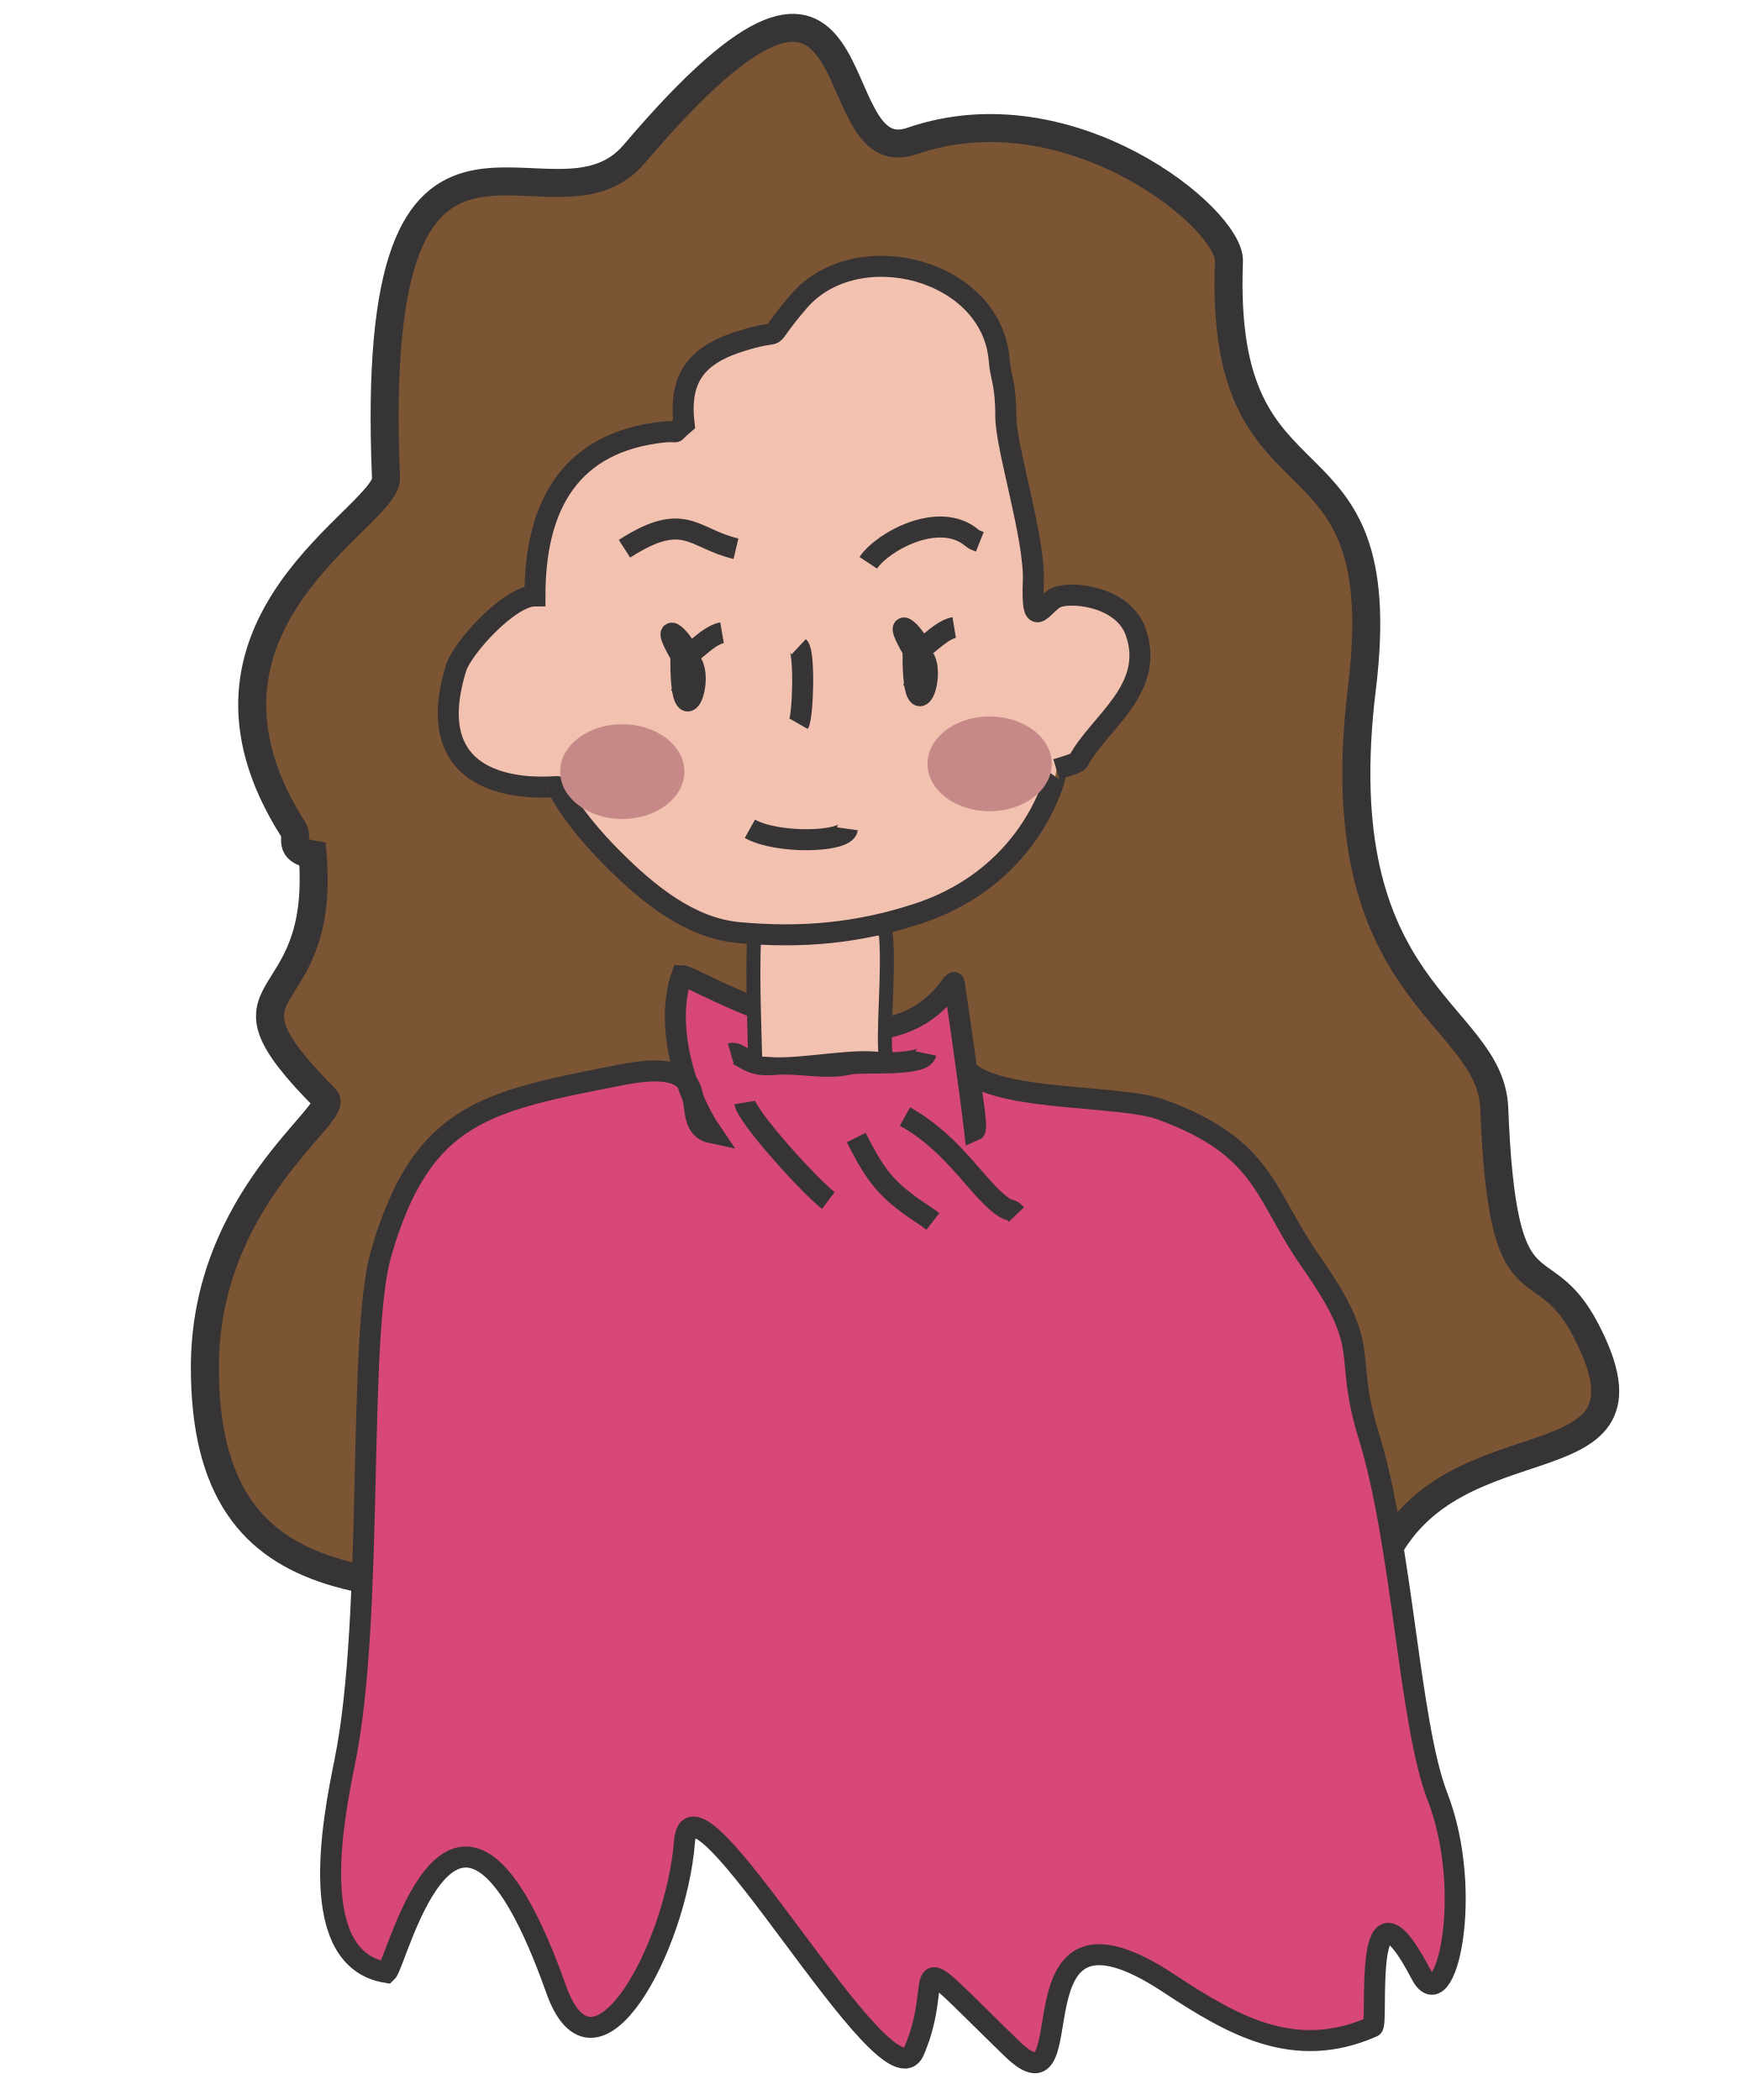
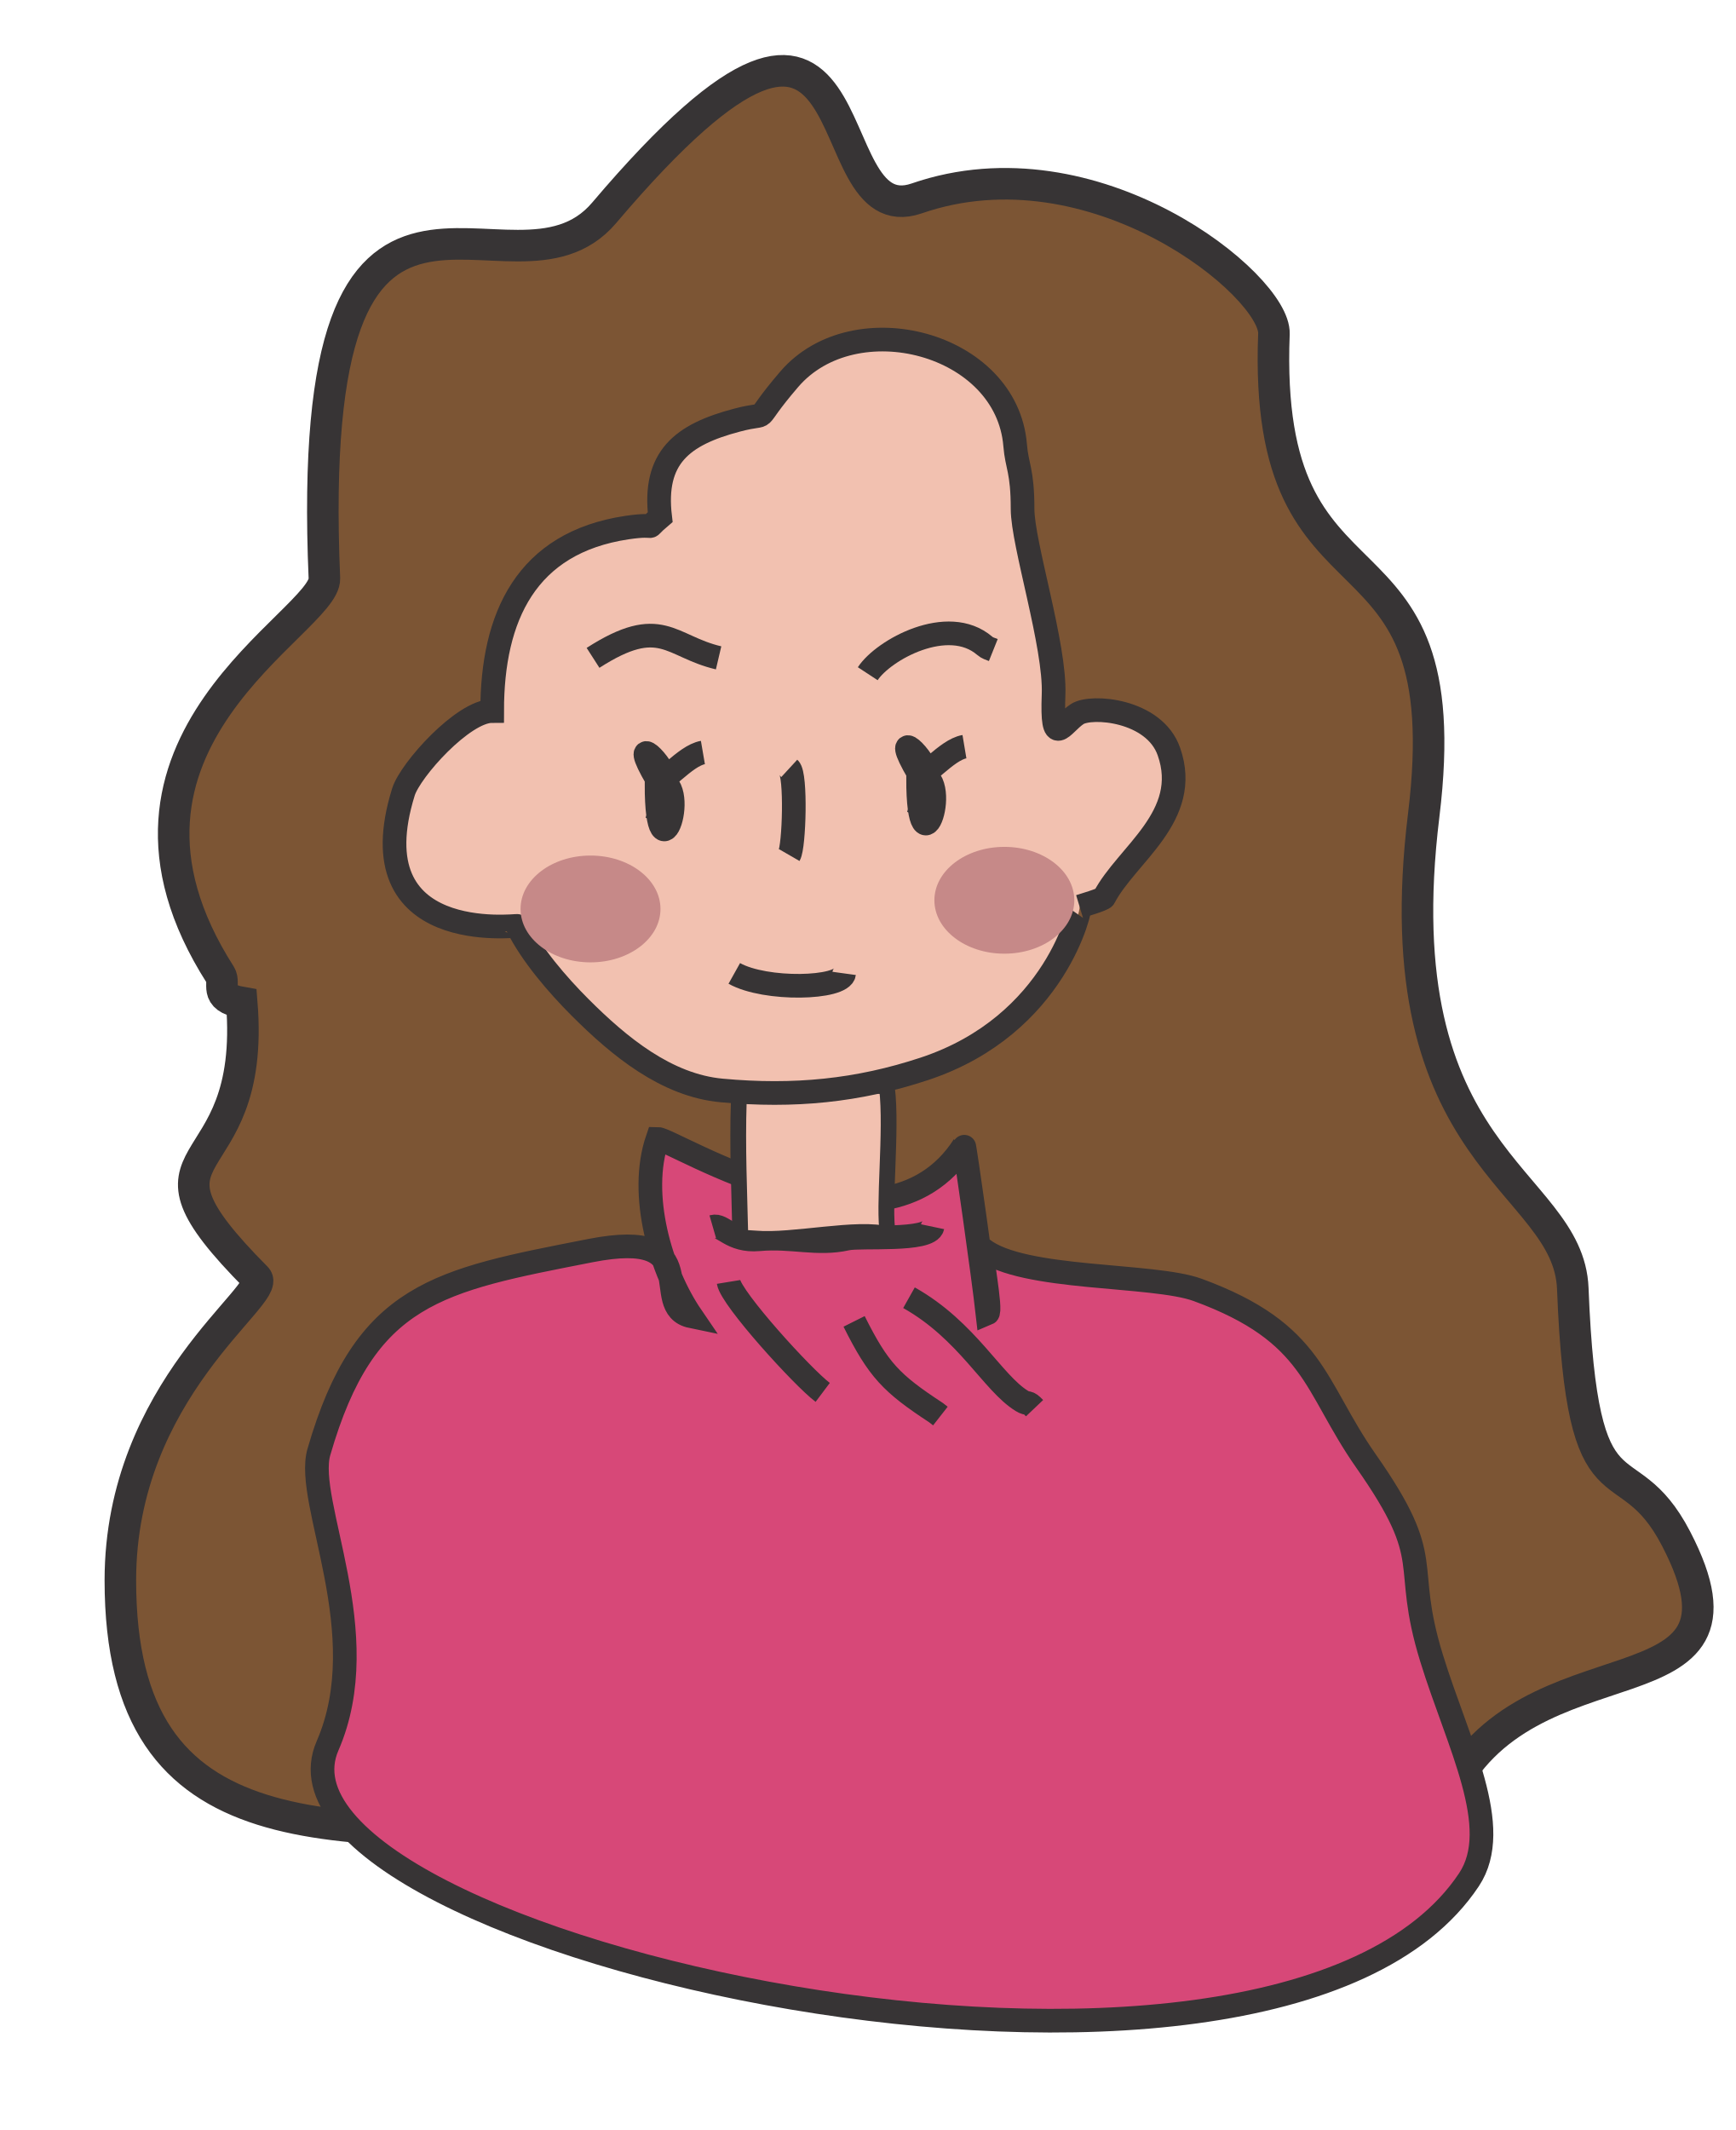
- <svg xmlns="http://www.w3.org/2000/svg" xml:space="preserve" width="250px" height="300px" version="1.1" style="shape-rendering:geometricPrecision; text-rendering:geometricPrecision; image-rendering:optimizeQuality; fill-rule:evenodd; clip-rule:evenodd" viewBox="0 0 250 300">
+ <svg xmlns="http://www.w3.org/2000/svg" xml:space="preserve" width="220px" height="270px" version="1.1" style="shape-rendering:geometricPrecision; text-rendering:geometricPrecision; image-rendering:optimizeQuality; fill-rule:evenodd; clip-rule:evenodd" viewBox="0 0 220 270">
  <defs>
    <style type="text/css">
   
    .str0 {stroke:#373435;stroke-width:4;stroke-miterlimit:22.926}
    .str2 {stroke:#373435;stroke-width:2;stroke-miterlimit:22.926}
    .str1 {stroke:#373435;stroke-width:3;stroke-miterlimit:22.926}
    .fil2 {fill:none}
    .fil1 {fill:#D74878}
    .fil0 {fill:#7C5534}
    .fil4 {fill:#C68988}
    .fil3 {fill:#F2C1B0}
   
  </style>
  </defs>
  <g id="Capa_x0020_2">
-     <g id="_2261200518368">
+     <g id="_2261200515920">
      <g>
-         <path class="fil0 str0" d="M44.65 122.08c1.94,23.85 -15.9,17.03 1.86,34.9 2.04,2.06 -17.25,14.09 -17.25,38.35 0,35.28 27.33,31.67 61.68,31.67 53.39,0 49.27,22.45 106.47,-4l0 0c9.94,-21.5 41.19,-9.63 29.11,-32.93 -6.46,-12.46 -11.9,-0.98 -13.11,-31.74 -0.55,-14.01 -24.28,-16.11 -18.9,-60 4.86,-39.71 -20.49,-22.74 -18.99,-61 0.24,-6.09 -22.75,-24.97 -45.29,-17.18 -13.71,4.74 -4.16,-39.96 -39.63,1.83 -11.9,14.03 -38.2,-17.68 -35.47,46.34 0.23,5.54 -32.06,20.75 -13.19,50.26 0.7,1.1 -0.94,2.87 2.71,3.5z" />
+         <path class="fil0 str0" d="M30.65 127.08c1.94,23.85 -15.9,17.03 1.86,34.9 2.04,2.06 -17.25,14.09 -17.25,38.35 0,35.28 27.33,31.67 61.68,31.67 53.39,0 49.27,22.45 106.47,-4l0 0c9.94,-21.5 41.2,-9.63 29.11,-32.93 -6.46,-12.46 -11.9,-0.98 -13.11,-31.74 -0.55,-14.01 -24.28,-16.11 -18.9,-60 4.86,-39.71 -20.49,-22.74 -18.99,-61.01 0.24,-6.08 -22.75,-24.96 -45.29,-17.17 -13.71,4.74 -4.16,-39.96 -39.63,1.83 -11.9,14.03 -38.2,-17.68 -35.47,46.34 0.23,5.54 -32.06,20.75 -13.19,50.26 0.7,1.1 -0.94,2.87 2.71,3.5z" />
        <g>
-           <path class="fil1" d="M139.2 161.5c-0.49,-4.39 -2.91,-21.43 -2.98,-21.31 -10.43,16.28 -36.9,-0.83 -38.86,-0.83 -2.44,7.08 0.41,16.79 4.31,22.5 -5.55,-1.15 2.26,-11.29 -12.82,-8.33 -19.29,3.78 -28.58,5.3 -34.42,25.53 -3.45,11.93 -0.94,51.7 -5.17,72.53 -1.7,8.4 -5.65,28.35 5.96,30.19 1.53,-1.41 9.91,-37.9 24.21,2.41 5.57,15.67 17.14,-6.06 18.33,-21.09 1.02,-12.94 28.98,38.72 32.79,29.89 4.81,-11.16 -2.56,-16.37 13.98,-0.32 10.97,10.63 -1.5,-25.11 22.39,-9.35 9.21,6.08 18,11.13 29.13,6.21 0.87,-0.39 -1.66,-23.97 6.89,-7.51 3.51,6.77 7.68,-11.64 2.36,-25.37 -4.06,-10.49 -4.98,-35.85 -9.79,-51.45 -3.86,-12.5 0.83,-11.96 -8.33,-25.02 -6.7,-9.57 -6.42,-16.21 -21.33,-21.67 -5.68,-2.08 -22.2,-1.18 -27.27,-5.19 -0.45,-0.36 1.23,7.93 0.62,8.18zm-16.91 1c3.09,6.18 4.72,7.85 10.39,11.57l0.55 0.43 -10.94 -12zm6.96 -3c7.4,4.16 10.58,10.8 14.32,13.09 0.83,0.51 0.65,-0.09 1.6,0.91l-15.92 -14zm-22.88 -2c0.35,2.14 9.42,12.11 11.94,14l-11.94 -14zm-2 -7c1.28,-0.37 2.3,1.92 5.86,1.59 4.17,-0.38 7.38,0.77 11.16,-0.08 1.72,-0.39 10.45,0.39 10.85,-1.51l-27.87 0z" />
-           <path id="1" class="fil2 str1" d="M139.2 161.5c-0.49,-4.39 -2.91,-21.43 -2.98,-21.31 -10.43,16.28 -36.9,-0.83 -38.86,-0.83 -2.44,7.08 0.41,16.79 4.31,22.5 -5.55,-1.15 2.26,-11.29 -12.82,-8.33 -19.29,3.78 -28.58,5.3 -34.42,25.53 -3.45,11.93 -0.94,51.7 -5.17,72.53 -1.7,8.4 -5.65,28.35 5.96,30.19 1.53,-1.41 9.91,-37.9 24.21,2.41 5.57,15.67 17.14,-6.06 18.33,-21.09 1.02,-12.94 28.98,38.72 32.79,29.89 4.81,-11.16 -2.56,-16.37 13.98,-0.32 10.97,10.63 -1.5,-25.11 22.39,-9.35 9.21,6.08 18,11.13 29.13,6.21 0.87,-0.39 -1.66,-23.97 6.89,-7.51 3.51,6.77 7.68,-11.64 2.36,-25.37 -4.06,-10.49 -4.98,-35.85 -9.79,-51.45 -3.86,-12.5 0.83,-11.96 -8.33,-25.02 -6.7,-9.57 -6.42,-16.21 -21.33,-21.67 -5.68,-2.08 -22.2,-1.18 -27.27,-5.19 -0.45,-0.36 1.23,7.93 0.62,8.18zm-16.91 1c3.09,6.18 4.72,7.85 10.39,11.57l0.55 0.43m-3.98 -15c7.4,4.16 10.58,10.8 14.32,13.09 0.83,0.51 0.65,-0.09 1.6,0.91m-38.8 -16c0.35,2.14 9.42,12.11 11.94,14m-13.94 -21c1.28,-0.37 2.3,1.92 5.86,1.59 4.17,-0.38 7.38,0.77 11.16,-0.08 1.72,-0.39 10.45,0.39 10.85,-1.51" />
+           <path class="fil1" d="M125.2 166.5c-0.49,-4.39 -2.9,-21.43 -2.98,-21.31 -10.43,16.28 -36.9,-0.83 -38.86,-0.83 -2.44,7.08 0.41,16.79 4.31,22.5 -5.55,-1.15 2.26,-11.29 -12.82,-8.33 -19.29,3.78 -28.58,5.3 -34.42,25.53 -1.84,6.35 7.3,22.99 1.1,37.24 -10.86,24.91 119.73,54.61 144.72,16.97 4.4,-6.62 -1.41,-17.26 -4.74,-28.07 -3.86,-12.5 0.83,-11.96 -8.33,-25.02 -6.7,-9.57 -6.42,-16.21 -21.33,-21.67 -5.68,-2.08 -22.2,-1.18 -27.27,-5.19 -0.45,-0.36 1.23,7.93 0.62,8.18zm-16.91 1c3.09,6.18 4.72,7.85 10.39,11.57l0.55 0.43 -10.94 -12zm6.96 -3c7.4,4.16 10.58,10.8 14.32,13.09 0.83,0.51 0.65,-0.09 1.6,0.91l-15.92 -14zm-22.88 -2c0.35,2.14 9.42,12.11 11.94,14l-11.94 -14zm-2 -7c1.28,-0.37 2.3,1.92 5.86,1.59 4.17,-0.38 7.38,0.77 11.16,-0.08 1.72,-0.39 10.45,0.39 10.85,-1.51l-27.87 0z" />
+           <path id="1" class="fil2 str1" d="M125.2 166.5c-0.49,-4.39 -2.9,-21.43 -2.98,-21.31 -10.43,16.28 -36.9,-0.83 -38.86,-0.83 -2.44,7.08 0.41,16.79 4.31,22.5 -5.55,-1.15 2.26,-11.29 -12.82,-8.33 -19.29,3.78 -28.58,5.3 -34.42,25.53 -1.84,6.35 7.3,22.99 1.1,37.24 -10.86,24.91 119.73,54.61 144.72,16.97 4.4,-6.62 -1.41,-17.26 -4.74,-28.07 -3.86,-12.5 0.83,-11.96 -8.33,-25.02 -6.7,-9.57 -6.42,-16.21 -21.33,-21.67 -5.68,-2.08 -22.2,-1.18 -27.27,-5.19 -0.45,-0.36 1.23,7.93 0.62,8.18zm-16.91 1c3.09,6.18 4.72,7.85 10.39,11.57l0.55 0.43m-3.98 -15c7.4,4.16 10.58,10.8 14.32,13.09 0.83,0.51 0.65,-0.09 1.6,0.91m-38.8 -16c0.35,2.14 9.42,12.11 11.94,14m-13.94 -21c1.28,-0.37 2.3,1.92 5.86,1.59 4.17,-0.38 7.38,0.77 11.16,-0.08 1.72,-0.39 10.45,0.39 10.85,-1.51" />
        </g>
      </g>
-       <g id="_2261200512992">
-         <path class="fil3 str2" d="M107.87 151.89c-0.13,-5.88 -0.4,-11.33 -0.2,-17.39 0.12,-0.11 0.22,-0.17 0.22,-0.3 -0.03,-0.9 2.72,-0.69 3.3,-0.53 3.33,0.94 12.47,-2.01 15.27,-0.77 0.66,5.51 -0.53,15.11 0.12,18.59l0 0c-3.77,-1.07 -12.07,0.91 -16.73,0.51 -0.01,0 -1.61,-0.11 -1.98,-0.11z" />
-         <path class="fil3 str1" d="M150.88 109.9c0.26,-0.08 -2.85,15.02 -19.69,20.59 -8.44,2.79 -16.54,3.58 -25.67,2.74 -7.03,-0.64 -13.01,-5.57 -17.97,-10.53 -2.83,-2.83 -6.18,-6.7 -7.98,-10.33 -0.04,-0.1 -20.5,2.61 -14.42,-16.98 0.88,-2.81 7.58,-10.26 11.25,-10.26 0,-11.98 4.33,-21.34 17.08,-23.25 4.45,-0.66 1.93,0.6 4.22,-1.33 -0.9,-7.55 2.75,-10.45 9.73,-12.29 4.85,-1.28 1.35,0.97 6.64,-5.19 8.26,-9.62 27.59,-4.67 28.64,8.38 0.21,2.66 0.94,3.18 0.94,8.07 0,4.42 4.17,17.37 3.93,23.52 -0.27,7.03 1.05,3.75 2.99,2.48 1.78,-1.18 9.77,-0.55 11.63,4.74 2.9,8.24 -5.38,13.06 -8.21,18.5 -0.12,0.25 -2.67,1.01 -3.11,1.14z" />
+       <g id="_2261200517504">
+         <path class="fil3 str2" d="M93.87 156.89c-0.13,-5.88 -0.4,-11.33 -0.2,-17.39 0.12,-0.11 0.22,-0.17 0.22,-0.3 -0.03,-0.9 2.72,-0.69 3.3,-0.53 3.33,0.94 12.47,-2.01 15.27,-0.77 0.66,5.51 -0.53,15.11 0.12,18.59l0 0c-3.77,-1.07 -12.07,0.91 -16.73,0.51 -0.01,0 -1.61,-0.11 -1.98,-0.11z" />
+         <path class="fil3 str1" d="M136.88 114.9c0.26,-0.08 -2.85,15.02 -19.69,20.59 -8.43,2.79 -16.54,3.58 -25.67,2.74 -7.03,-0.64 -13.01,-5.57 -17.97,-10.53 -2.83,-2.83 -6.18,-6.7 -7.97,-10.33 -0.05,-0.1 -20.51,2.61 -14.43,-16.98 0.88,-2.81 7.58,-10.26 11.25,-10.26 0,-11.98 4.33,-21.34 17.08,-23.25 4.45,-0.66 1.93,0.6 4.22,-1.33 -0.9,-7.55 2.75,-10.45 9.73,-12.29 4.85,-1.28 1.35,0.97 6.64,-5.19 8.26,-9.62 27.59,-4.67 28.64,8.38 0.21,2.66 0.94,3.18 0.94,8.07 0,4.42 4.18,17.37 3.93,23.52 -0.27,7.03 1.05,3.75 2.99,2.48 1.78,-1.18 9.78,-0.55 11.63,4.74 2.9,8.24 -5.38,13.06 -8.21,18.5 -0.12,0.25 -2.67,1.01 -3.11,1.14z" />
      </g>
      <g id="face">
-         <path class="fil2 str1" d="M105.11 78.39c-6.19,-1.45 -7.29,-5.54 -15.92,0" />
-         <path class="fil2 str1" d="M124.01 80.4c1.99,-3.02 10.17,-7.54 14.84,-3.53 0.35,0.29 0.64,0.35 1.09,0.53" />
-         <path class="fil2 str1" d="M114.07 92.4c0.88,0.82 0.63,9.9 0,11" />
-         <path class="fil2 str1" d="M107.1 118.4c3.97,2.21 13.66,1.95 13.93,0" />
-         <path class="fil2 str1" d="M97.15 99.39c0.68,-1.18 0.09,-3.73 0.09,-5.53 4.63,0 0,13.76 0,0.55 3.57,0 0.69,9.73 1.1,-0.55 0.07,-1.74 -4.91,-6.68 -1.03,-0.07 0.56,0.95 3.48,-3 5.81,-3.4" />
-         <path class="fil2 str1" d="M130.31 98.65c0.68,-1.18 0.09,-3.74 0.09,-5.54 4.63,0 0,13.77 0,0.55 3.57,0 0.69,9.74 1.1,-0.55 0.07,-1.73 -4.91,-6.67 -1.03,-0.07 0.56,0.95 3.48,-3 5.81,-3.39" />
-         <ellipse class="fil4" cx="141.34" cy="109.12" rx="8.87" ry="6.77" />
-         <ellipse class="fil4" cx="88.87" cy="110.23" rx="8.87" ry="6.77" />
+         <path class="fil2 str1" d="M91.11 83.39c-6.19,-1.45 -7.29,-5.54 -15.92,0" />
+         <path class="fil2 str1" d="M110.02 85.4c1.98,-3.02 10.16,-7.54 14.83,-3.54 0.35,0.3 0.64,0.36 1.09,0.54" />
+         <path class="fil2 str1" d="M100.07 97.4c0.89,0.82 0.63,9.9 0,10.99" />
+         <path class="fil2 str1" d="M93.1 123.39c3.97,2.22 13.66,1.96 13.93,0" />
+         <path class="fil2 str1" d="M83.15 104.39c0.68,-1.18 0.09,-3.73 0.09,-5.53 4.63,0 0,13.76 0,0.55 3.57,0 0.69,9.73 1.1,-0.55 0.07,-1.74 -4.91,-6.68 -1.03,-0.07 0.56,0.95 3.48,-3 5.81,-3.4" />
+         <path class="fil2 str1" d="M116.31 103.65c0.68,-1.18 0.09,-3.74 0.09,-5.54 4.63,0 0,13.77 0,0.55 3.57,0 0.69,9.74 1.1,-0.55 0.07,-1.74 -4.91,-6.67 -1.03,-0.07 0.56,0.95 3.48,-3 5.81,-3.39" />
+         <ellipse class="fil4" cx="127.34" cy="114.12" rx="8.87" ry="6.77" />
+         <ellipse class="fil4" cx="74.87" cy="115.22" rx="8.87" ry="6.77" />
      </g>
    </g>
  </g>
</svg>
